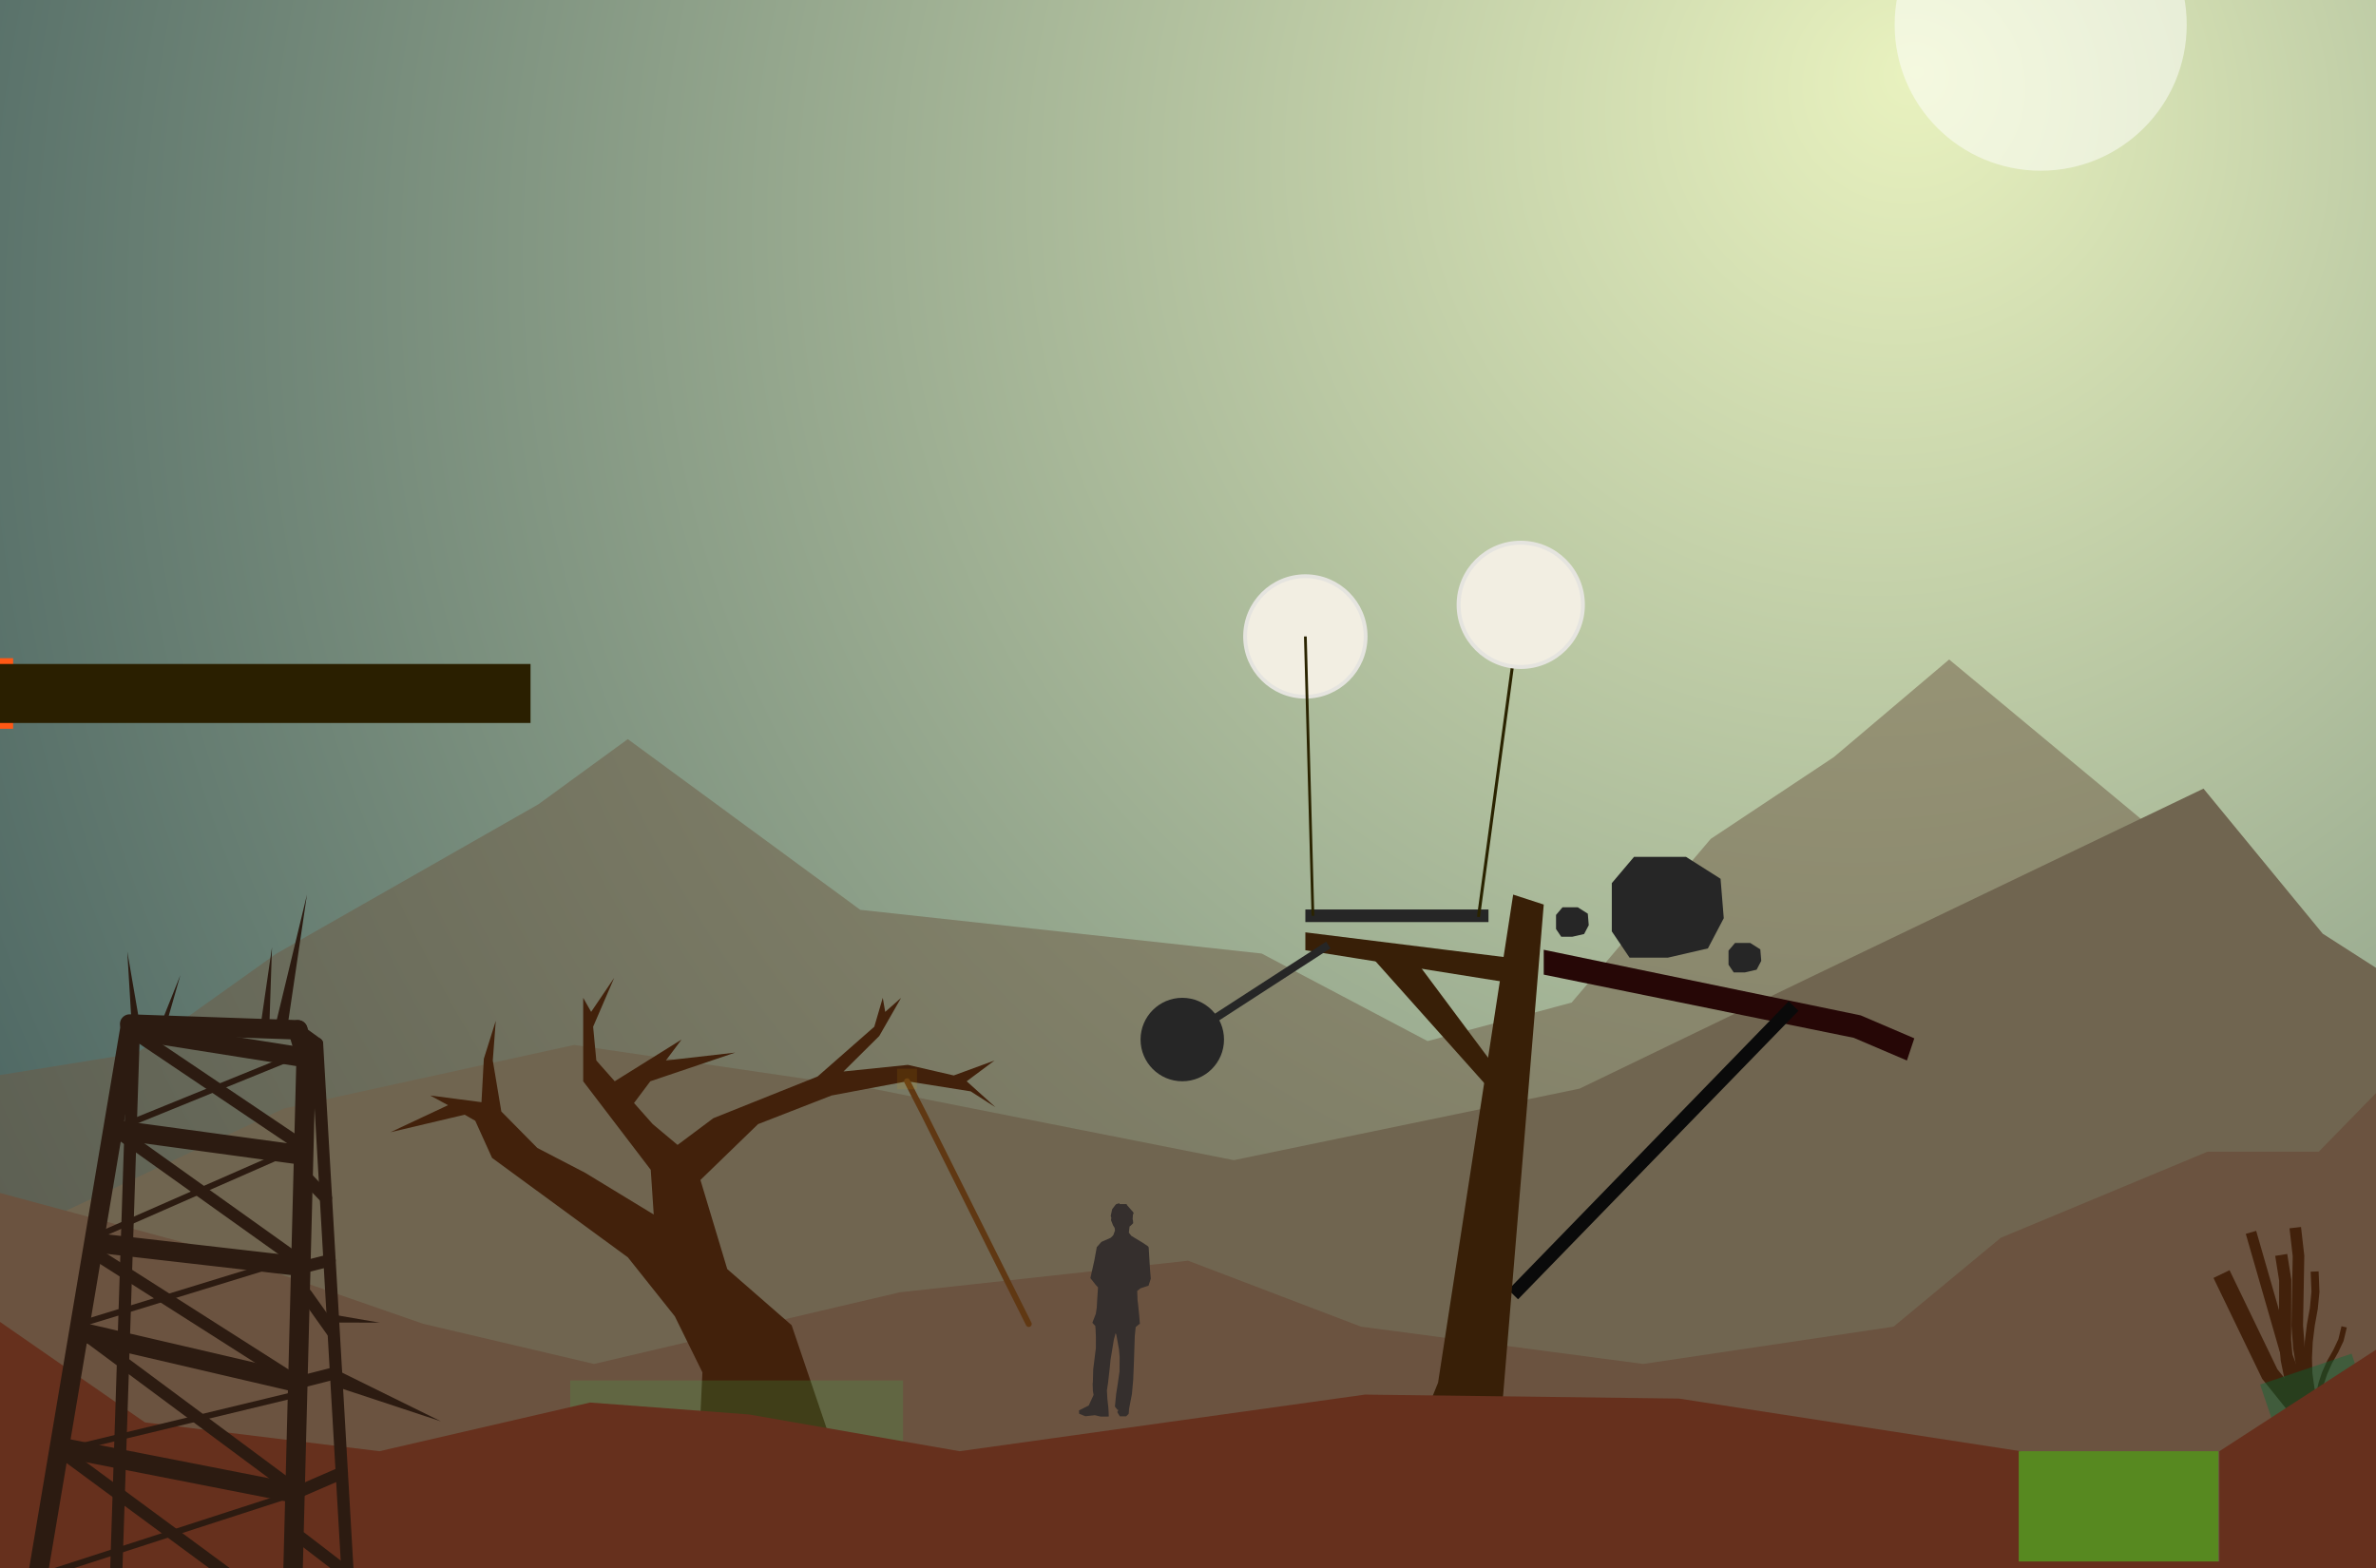
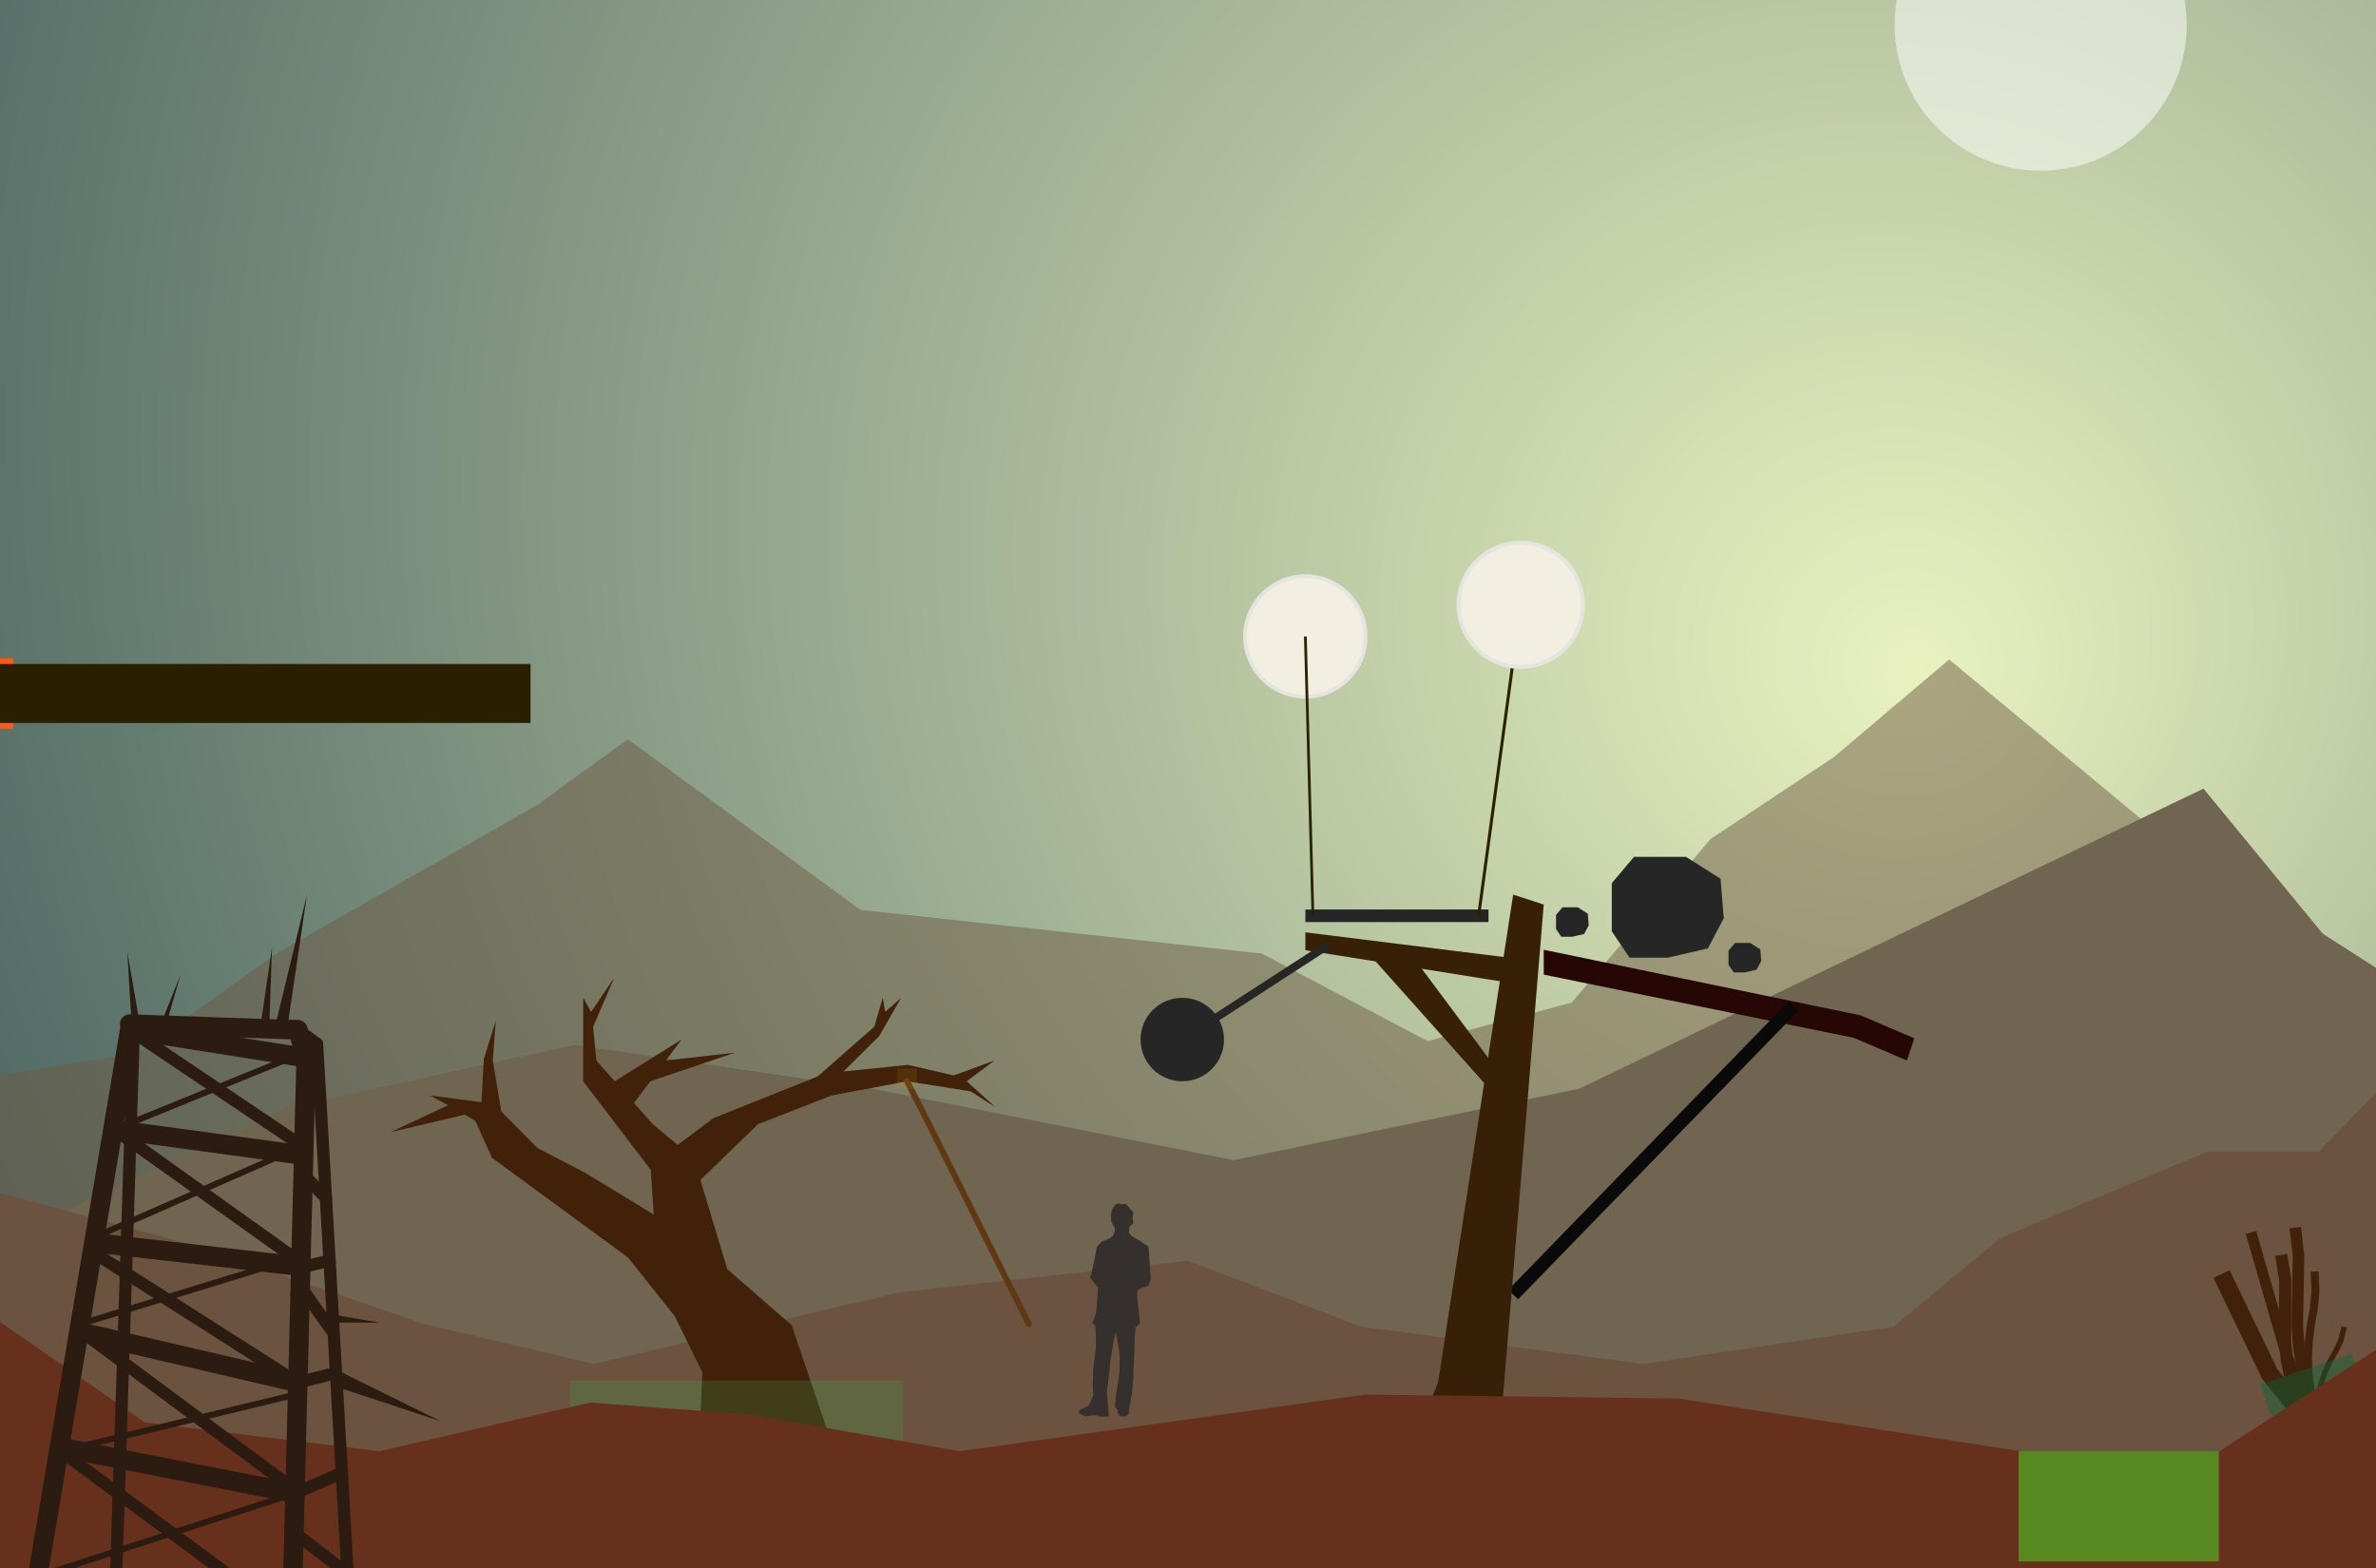
<svg xmlns="http://www.w3.org/2000/svg" version="1.1" id="Layer_1" x="0px" y="0px" width="2000px" height="1320px" viewBox="0 0 2000 1320" enable-background="new 0 0 2000 1320" xml:space="preserve">
  <g id="back">
-     <radialGradient id="SVGID_1_" cx="152.602" cy="-243.774" r="1817.167" fx="316.139" fy="-512.469" gradientTransform="matrix(0.9714 0 0 0.9489 1306.833 546.0425)" gradientUnits="userSpaceOnUse">
+     <radialGradient id="SVGID_1_" cx="-70.596" cy="1656.671" r="1817.166" fx="92.941" fy="1387.976" gradientTransform="matrix(0.9714 0 0 -0.9489 1523.648 1886.742)" gradientUnits="userSpaceOnUse">
      <stop offset="0" style="stop-color:#E9F2BF" />
      <stop offset="1" style="stop-color:#415C5C" />
    </radialGradient>
    <rect x="-3.427" y="-5.128" fill="url(#SVGID_1_)" width="2007.069" height="1338.045" />
-     <polygon id="ghost-mountains" opacity="0.5" fill="#6D5A44" enable-background="new    " points="-3.427,905.544 115.323,886.411    232.405,802.941 453.183,677.073 528.45,622.218 724.136,765.921 1061.99,802.715 1201.629,876.424 1322.908,844.015    1439.994,706.221 1543.69,637.322 1640.698,555.181 1911.653,780.418 1968.519,838.713 2003.643,846.541 2003.643,1332.917    -3.427,1332.917  " />
+     <polygon id="ghost-mountains" opacity="0.5" fill="#6D5A44" enable-background="new    " points="-3.427,905.544 115.323,886.411    232.405,802.941 453.183,677.073 528.45,622.218 724.136,765.921 1061.99,802.715 1201.629,876.424 1322.908,844.015    1439.994,706.221 1543.689,637.322 1640.698,555.181 1911.652,780.418 1968.52,838.713 2003.643,846.541 2003.643,1332.917    -3.427,1332.917  " />
    <polygon fill="#706550" points="-3.427,1046.908 239.092,933.172 483.29,879.658 734.17,916.451 1038.578,976.661    1329.601,916.451 1523.617,822.783 1854.785,663.892 1955.138,785.993 2003.643,817.098 2003.643,1332.917 -3.427,1332.917  " />
    <polygon fill="#6B5340" points="-3.427,1003.363 175.537,1051.648 356.174,1114.422 500.013,1148.225 757.587,1087.87    1000.107,1061.311 1145.622,1116.838 1383.128,1148.225 1593.868,1116.838 1684.186,1041.993 1858.129,969.562 1951.795,969.562    2003.643,916.451 2003.643,1332.917 -3.427,1332.917  " />
    <path opacity="0.5" fill="#FFFFFF" enable-background="new    " d="M1717.758-102.135c67.885,0,122.924,55.036,122.924,122.929   c0,67.894-55.039,122.924-122.924,122.924c-67.896,0-122.932-55.03-122.932-122.924   C1594.826-47.099,1649.861-102.135,1717.758-102.135z" />
    <g id="static_2_">
      <polygon fill="#381F07" points="1098.789,784.877 1273.714,806.639 1273.714,827.824 1098.789,799.928   " />
      <g>
        <polygon fill="#381F07" points="1147.295,797.418 1183.256,797.418 1273.714,918.7 1273.714,939.05    " />
      </g>
      <g>
-         <polygon id="static_1_" fill="#260706" points="1299.446,799.557 1566.232,854.775 1611.368,874.098 1605.139,892.768      1560.437,873.684 1299.446,820.476    " />
+         <polygon id="static_1_" fill="#260706" points="1299.446,799.557 1566.232,854.775 1611.368,874.098 1605.139,892.768      1560.438,873.684 1299.446,820.476    " />
        <line id="static-concon" fill="none" stroke="#0A0A0A" stroke-width="11.483" stroke-miterlimit="10" x1="1273.714" y1="1089.793" x2="1509.758" y2="846.907" />
      </g>
-       <polygon fill="#381F07" points="1273.714,753.108 1210.501,1163.963 1186.252,1223.901 1261.167,1223.901 1299.446,761.478   " />
+       <polygon fill="#381F07" points="1273.714,753.108 1210.501,1163.963 1186.252,1223.901 1261.167,1223.901 1299.446,761.479   " />
    </g>
  </g>
  <g id="moving">
    <g>
-       <circle id="stone" fill="#262626" cx="995.19" cy="875.13" r="35.125" />
-       <line id="constraint-world-wire" fill="none" stroke="#262626" stroke-width="6.69" stroke-miterlimit="10" x1="995.19" y1="875.128" x2="1118.113" y2="795.523" />
+       <circle id="stone" fill="#262626" cx="995.189" cy="875.13" r="35.125" />
+       <line id="constraint-world-wire" fill="none" stroke="#262626" stroke-width="6.69" stroke-miterlimit="10" x1="995.189" y1="875.128" x2="1118.113" y2="795.523" />
    </g>
    <g>
-       <polygon id="metal-big" fill="#262626" points="1371.683,806.207 1356.734,784.061 1356.734,743.464 1375.457,721.318     1419.166,721.318 1448.275,739.774 1450.981,772.991 1437.625,798.401 1403.858,806.207   " />
-       <polygon id="metal_1_" fill="#262626" points="1459.353,818.609 1454.985,812.14 1454.985,800.272 1460.461,793.802     1473.234,793.802 1481.74,799.193 1482.535,808.904 1478.626,816.329 1468.762,818.609   " />
+       <polygon id="metal-big" fill="#262626" points="1371.683,806.207 1356.734,784.061 1356.734,743.464 1375.457,721.318     1419.166,721.318 1448.275,739.774 1450.98,772.991 1437.625,798.401 1403.858,806.207   " />
+       <polygon id="metal_1_" fill="#262626" points="1459.354,818.609 1454.985,812.14 1454.985,800.271 1460.461,793.802     1473.234,793.802 1481.74,799.193 1482.535,808.904 1478.626,816.329 1468.762,818.609   " />
      <polygon id="metal_2_" fill="#262626" points="1314.153,788.57 1309.791,782.101 1309.791,770.235 1315.262,763.767     1328.034,763.767 1336.54,769.154 1337.333,778.864 1333.432,786.29 1323.559,788.57   " />
    </g>
    <g id="tree-tree">
-       <polygon fill="#42210B" points="589.654,1189.528 591.255,1155.295 568.029,1108.108 528.536,1058.509 414.193,974.767     400.049,943.516 391.134,938.397 328.665,953.151 377.153,930.382 362.117,922.226 405.286,927.855 407.276,891.292     417.313,859.358 414.802,892.775 421.995,935.7 452.307,966.406 492.577,987.31 550.28,1022.433 547.771,984.803 490.906,910.255     490.906,840.006 497.595,851.832 517.009,823.17 499.268,864.34 501.956,892.775 517.452,910.251 573.696,875.128     560.487,892.775 618.853,886.118 547.399,910.255 533.688,928.566 549.442,946.33 570.35,963.833 600.458,941.333 688.266,906.19     735.934,864.34 743.065,840.006 745.133,851.832 758.515,840.006 740.114,872.156 710.009,902.01 764.228,896.453     802.837,905.351 837.123,892.775 813.707,910.255 837.958,932.115 817.051,918.734 763.53,910.255 699.974,922.226     638.089,946.33 589.583,993.346 612.165,1068.354 666.361,1115.612 696.163,1203.463   " />
-       <rect id="constraint_1_" x="480.033" y="1162.144" opacity="0.2" fill="#39B54A" enable-background="new    " width="280.152" height="64.046" />
+       <polygon fill="#42210B" points="589.654,1189.528 591.255,1155.295 568.029,1108.108 528.536,1058.509 414.193,974.767     400.049,943.516 391.134,938.396 328.665,953.151 377.153,930.382 362.117,922.226 405.286,927.855 407.276,891.292     417.312,859.358 414.802,892.775 421.995,935.7 452.307,966.406 492.577,987.31 550.28,1022.433 547.771,984.803 490.906,910.255     490.906,840.006 497.595,851.832 517.009,823.17 499.268,864.34 501.956,892.775 517.452,910.251 573.696,875.128     560.487,892.775 618.854,886.118 547.399,910.255 533.688,928.566 549.442,946.33 570.35,963.833 600.458,941.333 688.266,906.19     735.934,864.34 743.065,840.006 745.133,851.832 758.515,840.006 740.114,872.156 710.009,902.01 764.229,896.453     802.837,905.351 837.123,892.775 813.707,910.255 837.958,932.115 817.051,918.734 763.53,910.255 699.974,922.226     638.089,946.33 589.583,993.346 612.165,1068.354 666.361,1115.612 696.163,1203.463   " />
+       <rect id="constraint_1_" x="480.033" y="1162.145" opacity="0.2" fill="#39B54A" enable-background="new    " width="280.151" height="64.046" />
    </g>
    <g id="flora-weed">
-       <polyline fill="none" stroke="#42210B" stroke-width="10.256" stroke-linecap="square" stroke-miterlimit="10" points="    1938.196,1190.496 1928.073,1160.285 1924.919,1144.824 1923.438,1128.391 1923.606,1077.748 1921.025,1061.49   " />
+       <polyline fill="none" stroke="#42210B" stroke-width="10.256" stroke-linecap="square" stroke-miterlimit="10" points="    1938.196,1190.496 1928.073,1160.285 1924.919,1144.824 1923.438,1128.391 1923.605,1077.748 1921.025,1061.49   " />
      <polyline fill="none" stroke="#42210B" stroke-width="9.735" stroke-linecap="square" stroke-miterlimit="10" points="    1948.003,1188.052 1938.049,1152.616 1935.132,1134.723 1933.72,1115.808 1934.77,1057.321 1932.594,1038.311   " />
-       <polyline fill="none" stroke="#42210B" stroke-width="9.107" stroke-linecap="square" stroke-miterlimit="10" points="    1944.137,1190.648 1923.19,1136.16 1896.029,1041.813   " />
-       <polyline fill="none" stroke="#42210B" stroke-width="6.685" stroke-linecap="square" stroke-miterlimit="10" points="    1947.784,1181.231 1944.842,1168.72 1943.135,1156.283 1942.764,1143.302 1943.415,1129.523 1945.158,1115.41 1947.68,1101.412     1949.029,1087.549 1948.482,1073.77   " />
-       <polyline fill="none" stroke="#42210B" stroke-width="4.589" stroke-linecap="square" stroke-miterlimit="10" points="    1952.897,1187.967 1951.965,1180.283 1952.125,1172.702 1953.856,1164.673 1956.757,1155.982 1960.848,1146.771     1966.145,1137.401 1970.522,1128.125 1972.659,1119.223   " />
+       <polyline fill="none" stroke="#42210B" stroke-width="9.107" stroke-linecap="square" stroke-miterlimit="10" points="    1944.137,1190.648 1923.189,1136.16 1896.029,1041.812   " />
+       <polyline fill="none" stroke="#42210B" stroke-width="6.685" stroke-linecap="square" stroke-miterlimit="10" points="    1947.784,1181.23 1944.842,1168.72 1943.135,1156.283 1942.764,1143.302 1943.415,1129.523 1945.158,1115.41 1947.68,1101.412     1949.029,1087.549 1948.482,1073.77   " />
+       <polyline fill="none" stroke="#42210B" stroke-width="4.589" stroke-linecap="square" stroke-miterlimit="10" points="    1952.896,1187.967 1951.965,1180.283 1952.125,1172.702 1953.855,1164.673 1956.757,1155.982 1960.848,1146.771     1966.145,1137.401 1970.521,1128.125 1972.659,1119.223   " />
      <polyline fill="none" stroke="#42210B" stroke-width="15.013" stroke-linecap="square" stroke-miterlimit="10" points="    1941.929,1200.193 1933.462,1185.183 1910.593,1156.724 1873.225,1079.318   " />
-       <rect id="constraint_2_" x="1910.869" y="1150.836" transform="matrix(-0.9475 0.3199 -0.3199 -0.9475 4179.005 1680.511)" opacity="0.4" fill="#006837" enable-background="new    " width="81.239" height="65.25" />
+       <rect id="constraint_2_" x="1910.759" y="1150.837" transform="matrix(0.9475 -0.3199 0.3199 0.9475 -276.0378 686.3938)" opacity="0.4" fill="#006837" enable-background="new    " width="81.243" height="65.253" />
    </g>
    <g id="rope_1_">
      <polyline fill="none" stroke="#603813" stroke-width="5.018" stroke-linecap="round" stroke-linejoin="round" stroke-miterlimit="10" points="    763.53,910.255 778.089,938.607 790.642,963.747 803.193,988.88 815.745,1014.02 828.297,1039.154 840.852,1064.291     853.404,1089.431 865.954,1114.562   " />
-       <rect id="constraint-tree_1_" x="755.133" y="899.658" opacity="0.1" fill="#E9AB00" enable-background="new    " width="16.796" height="17.359" />
+       <rect id="constraint-tree_1_" x="755.133" y="899.658" opacity="0.1" fill="#E9AB00" enable-background="new    " width="16.796" height="17.358" />
    </g>
    <g>
-       <rect id="metal-plank" x="1098.789" y="765.641" fill="#262626" width="154.15" height="10.592" />
+       <rect id="metal-plank" x="1098.789" y="765.641" fill="#262626" width="154.15" height="10.593" />
      <g>
        <line id="constraint-plank-wire_1_" fill="none" stroke="#2A2300" stroke-width="2.559" stroke-miterlimit="10" x1="1244.505" y1="771.91" x2="1280.089" y2="509.183" />
-         <circle id="balloon_1_" fill="#F2EEE2" stroke="#E5E4DF" stroke-width="3.339" stroke-miterlimit="10" cx="1280.089" cy="509.179" r="52.31" />
+         <circle id="static" fill="#F2EEE2" stroke="#E5E4DF" stroke-width="3.339" stroke-miterlimit="10" cx="1280.089" cy="509.179" r="52.31" />
      </g>
      <g>
        <circle id="balloon" fill="#F2EEE2" stroke="#E5E4DF" stroke-width="3.237" stroke-miterlimit="10" cx="1098.789" cy="535.793" r="50.711" />
        <line id="constraint-plank-wire" fill="none" stroke="#2A2300" stroke-width="2.315" stroke-miterlimit="10" x1="1105.154" y1="770.935" x2="1098.789" y2="535.797" />
      </g>
    </g>
    <g id="rubber_3_">
      <rect id="constraint_4_" x="-10.118" y="554.08" fill="#FF5815" width="21.164" height="59.425" />
      <polygon id="rubber_1_" fill="#2A1F00" points="446.572,558.97 396.917,558.97 347.258,558.97 297.599,558.97 247.942,558.97     198.283,558.97 198.283,558.966 148.627,558.966 98.968,558.966 49.307,558.966 -0.348,558.966 -0.348,608.622 49.307,608.622     98.968,608.622 148.627,608.622 198.283,608.622 198.283,608.622 247.942,608.622 297.599,608.622 347.258,608.622     396.917,608.622 446.572,608.622   " />
    </g>
    <rect id="jelly" x="1699.238" y="1221.691" opacity="0.5" fill="#43BF00" enable-background="new    " width="168.04" height="93.521" />
  </g>
  <g id="foreground">
-     <polygon id="static-toto" fill="#66301D" points="1868.166,1221.691 1868.166,1314.519 1699.238,1314.519 1699.238,1221.691    1700.906,1221.691 1413.233,1177.37 1148.965,1174.023 807.764,1221.691 630.473,1190.75 496.667,1180.715 319.376,1221.691    122.014,1197.441 -3.427,1110.466 -3.427,1332.917 2003.643,1332.917 2003.643,1133.885  " />
+     <polygon id="static-toto" fill="#66301D" points="1868.166,1221.691 1868.166,1314.52 1699.238,1314.52 1699.238,1221.691    1700.906,1221.691 1413.233,1177.37 1148.965,1174.023 807.764,1221.691 630.473,1190.75 496.667,1180.715 319.376,1221.691    122.014,1197.441 -3.427,1110.466 -3.427,1332.917 2003.643,1332.917 2003.643,1133.885  " />
    <g>
      <g>
        <polyline fill="none" stroke="#2C1B11" stroke-width="16.376" stroke-linecap="round" stroke-miterlimit="10" points="     17.467,1411.529 109.169,866.96 257.692,890.487 245.566,1364.971    " />
        <line fill="none" stroke="#2C1B11" stroke-width="16.376" stroke-linecap="round" stroke-miterlimit="10" x1="96.254" y1="950.864" x2="253.201" y2="972.225" />
        <line fill="none" stroke="#2C1B11" stroke-width="16.376" stroke-linecap="round" stroke-miterlimit="10" x1="81.557" y1="1046.377" x2="253.201" y2="1066.071" />
        <line fill="none" stroke="#2C1B11" stroke-width="16.376" stroke-linecap="round" stroke-miterlimit="10" x1="69.941" y1="1121.854" x2="250.701" y2="1163.963" />
        <line fill="none" stroke="#2C1B11" stroke-width="16.376" stroke-linecap="round" stroke-miterlimit="10" x1="54.96" y1="1219.188" x2="248.322" y2="1257.092" />
        <line fill="none" stroke="#2C1B11" stroke-width="16.376" stroke-linecap="round" stroke-miterlimit="10" x1="109.169" y1="862.061" x2="250.701" y2="866.96" />
        <line fill="none" stroke="#2C1B11" stroke-width="16.376" stroke-linecap="round" stroke-miterlimit="10" x1="250.701" y1="866.96" x2="257.692" y2="890.487" />
        <line fill="none" stroke="#2C1B11" stroke-width="10.343" stroke-linecap="round" stroke-miterlimit="10" x1="266.863" y1="878.725" x2="294.141" y2="1351.314" />
        <line fill="none" stroke="#2C1B11" stroke-width="10.343" stroke-linecap="round" stroke-miterlimit="10" x1="109.169" y1="866.96" x2="257.692" y2="966.953" />
        <line fill="none" stroke="#2C1B11" stroke-width="10.343" stroke-linecap="round" stroke-miterlimit="10" x1="96.254" y1="950.864" x2="257.692" y2="1066.071" />
        <line fill="none" stroke="#2C1B11" stroke-width="10.343" stroke-linecap="round" stroke-miterlimit="10" x1="81.557" y1="1056.221" x2="250.701" y2="1163.963" />
        <line fill="none" stroke="#2C1B11" stroke-width="10.343" stroke-linecap="round" stroke-miterlimit="10" x1="69.941" y1="1121.854" x2="250.701" y2="1256.061" />
        <line fill="none" stroke="#2C1B11" stroke-width="10.343" stroke-linecap="round" stroke-miterlimit="10" x1="54.233" y1="1223.901" x2="245.566" y2="1364.971" />
        <line fill="none" stroke="#2C1B11" stroke-width="5.171" stroke-linecap="round" stroke-miterlimit="10" x1="71.224" y1="1113.52" x2="225.685" y2="1066.071" />
        <line fill="none" stroke="#2C1B11" stroke-width="5.171" stroke-linecap="round" stroke-miterlimit="10" x1="82.498" y1="1040.248" x2="236.03" y2="972.834" />
        <line fill="none" stroke="#2C1B11" stroke-width="5.171" stroke-linecap="round" stroke-miterlimit="10" x1="96.254" y1="950.864" x2="248.322" y2="889.008" />
        <line fill="none" stroke="#2C1B11" stroke-width="5.171" stroke-linecap="round" stroke-miterlimit="10" x1="58.512" y1="1219.884" x2="245.566" y2="1174.789" />
        <line fill="none" stroke="#2C1B11" stroke-width="5.171" stroke-linecap="round" stroke-miterlimit="10" x1="27.33" y1="1328.699" x2="248.322" y2="1257.092" />
        <line fill="none" stroke="#2C1B11" stroke-width="10.343" stroke-linecap="round" stroke-miterlimit="10" x1="112.688" y1="865.362" x2="96.254" y2="1371.896" />
        <line fill="none" stroke="#2C1B11" stroke-width="10.343" stroke-linecap="round" stroke-miterlimit="10" x1="257.692" y1="1066.071" x2="277.389" y2="1061.064" />
        <line fill="none" stroke="#2C1B11" stroke-width="10.343" stroke-linecap="round" stroke-miterlimit="10" x1="250.701" y1="1163.963" x2="282.853" y2="1155.748" />
        <line fill="none" stroke="#2C1B11" stroke-width="10.343" stroke-linecap="round" stroke-miterlimit="10" x1="248.322" y1="1257.092" x2="287.717" y2="1239.979" />
        <line fill="none" stroke="#2C1B11" stroke-width="10.343" stroke-linecap="round" stroke-miterlimit="10" x1="250.701" y1="866.96" x2="266.863" y2="878.725" />
        <line fill="none" stroke="#2C1B11" stroke-width="10.343" stroke-linecap="round" stroke-miterlimit="10" x1="257.692" y1="1089.793" x2="280.502" y2="1121.854" />
        <line fill="none" stroke="#2C1B11" stroke-width="10.343" stroke-linecap="round" stroke-miterlimit="10" x1="257.692" y1="991.059" x2="274.355" y2="1008.467" />
        <line fill="none" stroke="#2C1B11" stroke-width="10.343" stroke-linecap="round" stroke-miterlimit="10" x1="253.201" y1="1294.438" x2="292.607" y2="1324.733" />
      </g>
      <polygon fill="#2C1B11" points="230.223,869.869 258.401,753.108 241.486,867.594   " />
-       <polygon fill="#2C1B11" points="282.853,1153.016 371.21,1196.56 283.922,1167.699   " />
+       <polygon fill="#2C1B11" points="282.853,1153.016 371.21,1196.561 283.922,1167.699   " />
      <polygon fill="#2C1B11" points="280.502,1106.714 319.706,1113.468 282.747,1113.349   " />
      <polygon fill="#2C1B11" points="218.663,868.136 228.956,797.358 226.745,863.166   " />
      <polygon fill="#2C1B11" points="111.43,872.84 107.146,801.032 118.231,865.316   " />
      <polygon fill="#2C1B11" points="132.898,868.183 151.829,820.886 140.808,859.438   " />
    </g>
-     <rect id="static_3_" x="2003.643" y="-5.128" width="229.803" height="1338.045" />
+     <rect id="static_3_" x="2003.643" y="-5.128" width="229.804" height="1338.045" />
    <rect id="static_4_" x="-233.227" y="-3.021" width="229.8" height="1335.938" />
    <rect id="static_5_" x="-233.229" y="-234.931" width="2466.67" height="229.8" />
  </g>
-   <polygon id="wood" fill="#352F2D" points="934.946,1023.746 936.019,1018.514 936.322,1017.722 939.068,1014.142 939.711,1013.633   942.367,1012.891 942.262,1013.633 948.247,1013.633 948.839,1014.716 953.872,1020.438 954.273,1021.521 953.651,1022.416   953.39,1026.373 953.699,1027.537 953.872,1029.73 951.534,1032.016 950.813,1032.52 950.212,1037.68 952.306,1040.387   961.822,1046.131 966.472,1049.279 966.905,1050.135 967.965,1067.653 968.678,1076.434 966.783,1082.332 960.034,1084.517   957.259,1086.73 957.518,1094.342 957.972,1097.948 958.972,1107.834 959.504,1114.538 959.003,1114.658 955.976,1117.185   955.194,1124.935 954.653,1141.564 954.399,1148.793 953.872,1161.586 952.809,1173.502 950.412,1186.004 950.073,1190.196   947.993,1192.294 942.634,1192.294 940.448,1188.761 941.395,1187.076 940.489,1186.676 938.481,1184.111 939.516,1173.554   940.86,1165.022 942.367,1154.486 942.446,1142.175 941.923,1136.022 939.644,1123.502 939.054,1122.339 937.58,1127.822   936.019,1137.322 934.798,1144.724 934.229,1150.607 932.699,1164.219 931.747,1170.396 932.14,1177.623 932.949,1184.864   933.132,1187.576 933.33,1192.432 932.271,1192.529 926.519,1192.521 925.482,1192.294 921.582,1191.376 913.606,1192.251   908.396,1190.165 908.229,1187.389 909.581,1186.676 916.45,1183.197 920.529,1174.305 919.938,1170.818 919.728,1164.624   919.921,1163.649 920.217,1152.71 921.165,1145.135 921.973,1138.538 922.453,1135.059 922.474,1125.846 922.217,1119.25   921.964,1116.232 919.478,1113.567 922.414,1105.978 923.224,1100.557 923.505,1094.992 924.253,1083.782 922.395,1081.758   917.834,1075.944 921.165,1061.097 923.202,1049.92 927.104,1045.47 934.868,1042.051 936.702,1040.286 937.208,1039.595   938.544,1035.887 938.238,1033.663 936.952,1031.635 935.212,1027.244 935.464,1024.999 " />
+   <polygon id="wood" fill="#352F2D" points="934.946,1023.746 936.02,1018.514 936.322,1017.722 939.068,1014.142 939.711,1013.633   942.367,1012.891 942.262,1013.633 948.247,1013.633 948.839,1014.716 953.872,1020.438 954.273,1021.521 953.651,1022.416   953.39,1026.373 953.699,1027.537 953.872,1029.73 951.534,1032.016 950.812,1032.52 950.212,1037.68 952.306,1040.387   961.822,1046.131 966.472,1049.279 966.905,1050.135 967.965,1067.653 968.678,1076.434 966.783,1082.332 960.034,1084.517   957.259,1086.73 957.518,1094.342 957.972,1097.948 958.972,1107.834 959.504,1114.538 959.003,1114.658 955.977,1117.186   955.194,1124.936 954.653,1141.564 954.398,1148.793 953.872,1161.586 952.809,1173.502 950.412,1186.004 950.073,1190.196   947.993,1192.294 942.634,1192.294 940.448,1188.761 941.395,1187.076 940.489,1186.676 938.48,1184.111 939.516,1173.554   940.86,1165.021 942.367,1154.486 942.446,1142.175 941.923,1136.021 939.645,1123.502 939.054,1122.339 937.58,1127.822   936.02,1137.322 934.798,1144.724 934.229,1150.607 932.699,1164.219 931.747,1170.396 932.14,1177.623 932.949,1184.864   933.132,1187.576 933.33,1192.432 932.271,1192.529 926.52,1192.521 925.482,1192.294 921.582,1191.376 913.605,1192.251   908.396,1190.165 908.229,1187.389 909.581,1186.676 916.45,1183.197 920.529,1174.305 919.938,1170.818 919.729,1164.624   919.921,1163.649 920.217,1152.71 921.165,1145.135 921.973,1138.538 922.453,1135.059 922.474,1125.846 922.217,1119.25   921.964,1116.232 919.479,1113.567 922.414,1105.979 923.224,1100.557 923.505,1094.992 924.253,1083.782 922.395,1081.758   917.834,1075.944 921.165,1061.097 923.202,1049.92 927.104,1045.47 934.868,1042.051 936.702,1040.286 937.208,1039.595   938.544,1035.887 938.238,1033.663 936.952,1031.635 935.212,1027.244 935.464,1024.999 " />
</svg>
